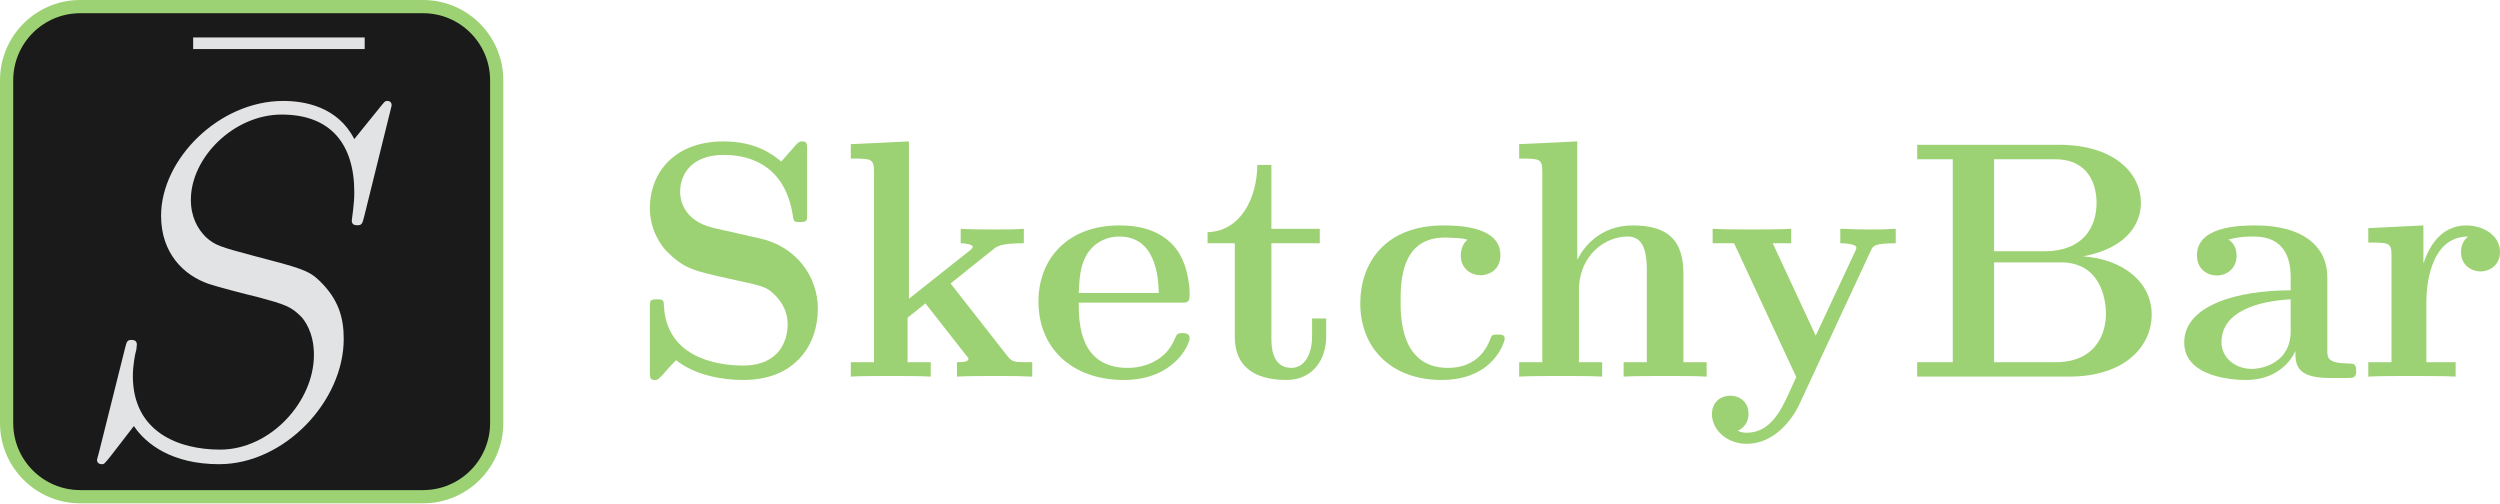
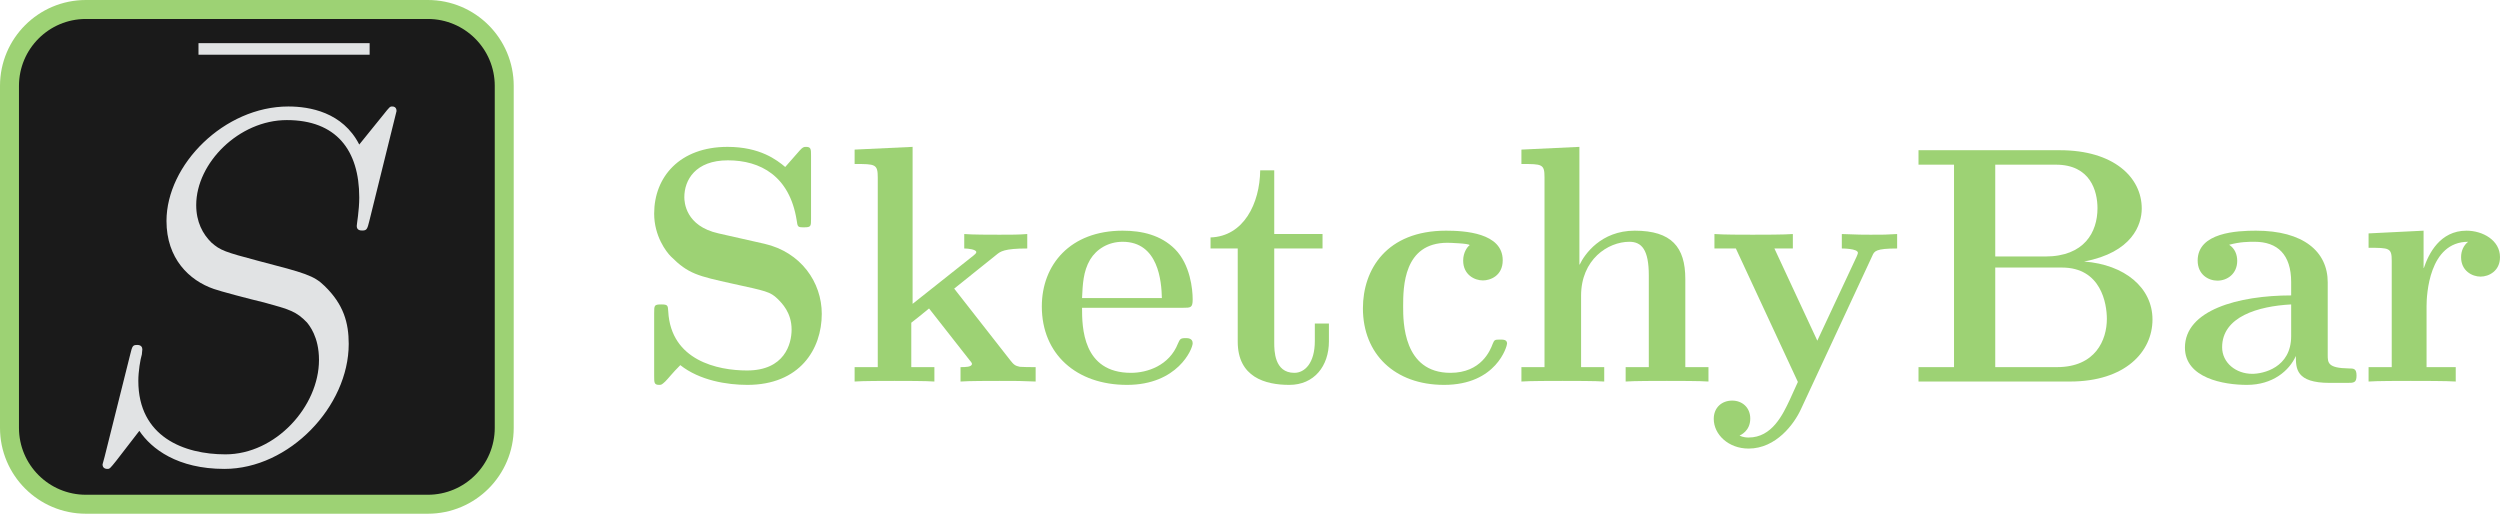
- <svg xmlns="http://www.w3.org/2000/svg" xmlns:xlink="http://www.w3.org/1999/xlink" height="112.567pt" version="1.1" viewBox="0 0 559.121 112.567" width="559.121pt" id="svg507">
+ <svg xmlns="http://www.w3.org/2000/svg" xmlns:xlink="http://www.w3.org/1999/xlink" height="115.16pt" version="1.1" viewBox="0 0 560.418 115.16" width="560.418pt" id="svg507">
  <defs id="defs280">
    <style type="text/css" id="style278">*{stroke-linecap:butt;stroke-linejoin:round;}</style>
    <path d="m 39.906,55 v 2.297 h -34 V 55 Z" id="CMR17-22" />
    <path d="M 63.5,69.094 C 63.5,70 62.797,70 62.594,70 c -0.391,0 -0.5,-0.109 -1.688,-1.609 C 60.297,67.688 56.203,62.531 56.094,62.438 52.797,68.891 46.203,70 42,70 29.297,70 17.797,58.469 17.797,47.25 c 0,-7.453 4.5,-11.812 9.406,-13.5 1.094,-0.406 7,-1.984 10,-2.688 5.094,-1.391 6.391,-1.781 8.5,-3.969 0.391,-0.5 2.391,-2.781 2.391,-7.438 C 48.094,10.422 39.5,0.891 29.5,0.891 c -8.203,0 -17.297,3.469 -17.297,14.594 0,1.891 0.391,4.266 0.703,5.266 0,0.297 0.094,0.781 0.094,0.984 0,0.406 -0.203,0.891 -1,0.891 -0.906,0 -1,-0.188 -1.406,-1.875 L 5.5,0.391 C 5.5,0.297 5.094,-1 5.094,-1.109 5.094,-2 5.906,-2 6.094,-2 c 0.406,0 0.5,0.094 1.703,1.594 L 12.406,5.562 C 14.797,1.984 20,-2 29.297,-2 42.203,-2 54,10.422 54,22.828 54,27 53,30.672 49.203,34.344 c -2.109,2.078 -3.906,2.578 -13.109,4.969 -6.688,1.781 -7.594,2.078 -9.391,3.672 -1.703,1.688 -3,4.062 -3,7.438 0,8.344 8.5,16.875 18,16.875 9.797,0 14.391,-5.953 14.391,-15.391 0,-2.578 -0.5,-5.25 -0.5,-5.656 0,-0.891 0.812,-0.891 1.109,-0.891 0.891,0 1,0.297 1.391,1.891 z" id="CMMI12-83" />
    <path d="M 25.406,44.188 C 15.5,46.391 15.203,53.594 15.203,55 c 0,5.094 3.297,10.984 13,10.984 9.703,0 18.391,-4.688 20.5,-17.797 C 49,46.094 49,46 50.906,46 53,46 53,46.297 53,48.594 V 67.391 C 53,69.297 53,70 51.5,70 c -0.703,0 -1,-0.109 -1.906,-1.109 L 45.297,64 c -2.5,2.094 -7.5,6 -17.203,6 C 13.797,70 6.203,61 6.203,50.094 c 0,-6.703 3.594,-11.406 5,-12.797 5.203,-5.203 8,-5.797 18.391,-8.109 10,-2.188 11.203,-2.391 13.406,-4.5 1.297,-1.297 4.203,-4.094 4.203,-9.188 0,-4.312 -2.109,-12.203 -13.297,-12.203 -8.812,0 -22.703,3 -23.5,17.594 C 10.297,22.688 10.297,23 8.297,23 6.203,23 6.203,22.688 6.203,20.391 V 1.594 c 0,-1.906 0,-2.594 1.5,-2.594 C 8.406,-1 8.5,-0.906 9.5,0 10.594,1.094 11.5,2.391 14,4.891 19.797,0.297 28,-1 34,-1 49.594,-1 56.203,9.594 56.203,20.188 56.203,29.594 50,38.594 39.094,41.094 Z" id="CMBX12-83" />
    <path d="M 33.203,27.719 45.797,37.812 C 47,38.797 48.094,39.688 55,39.688 V 44 c -2.594,-0.203 -4.594,-0.203 -8.297,-0.203 -2.609,0 -8.203,0 -10.5,0.203 v -4.312 c 1.203,0 3.594,-0.297 3.594,-1.078 0,-0.406 -0.594,-0.797 -0.797,-1 L 20.797,23.172 V 70 L 3.5,69.188 v -4.297 c 6.203,0 6.906,0 6.906,-4.094 v -56.5 H 3.5 V 0 c 2.297,0.188 9.203,0.188 11.906,0.188 2.688,0 9.594,0 11.891,-0.188 V 4.297 H 20.406 v 13.25 c 1.594,1.188 3.094,2.469 5.297,4.25 L 37.797,6.375 C 38.5,5.578 38.5,5.375 38.5,5.281 38.5,4.297 36.5,4.297 35.094,4.297 V 0 c 2.406,0.188 9,0.188 11.703,0.188 5.109,0 6.5,0 10.703,-0.188 v 4.297 c -1.594,0 -3.594,0 -4.703,0.094 C 51.406,4.688 51,4.984 49.906,6.375 Z" id="CMBX12-107" />
    <path d="m 45.203,22 c 2.297,0 2.891,0 2.891,2.5 0,2.969 -0.688,10.375 -5.297,15.016 C 38.594,43.688 33,45 27.203,45 11.594,45 3.094,34.875 3.094,22.391 3.094,8.172 13.406,-1 28.5,-1 c 15.094,0 19.594,10.703 19.594,12.422 0,1.531 -1.5,1.531 -2.094,1.531 -1.594,0 -1.703,-0.312 -2.297,-1.625 C 41.094,4.719 34.5,2.594 29.703,2.594 15.203,2.594 15.094,16.297 15.094,22 Z M 15.094,24.891 c 0.203,4.047 0.312,7.906 2.406,11.469 1.906,3.156 5.406,5.328 9.703,5.328 10.703,0 11.594,-11.859 11.703,-16.797 z" id="CMBX12-101" />
    <path d="M 21.094,39.688 H 35.5 V 44 H 21.094 v 19 h -4.188 C 16.797,53.141 12,43.297 2.094,42.984 V 39.688 h 8.109 V 11.891 C 10.203,1.297 18.406,-1 25.594,-1 33,-1 37.406,4.594 37.406,12 v 5.297 H 33.203 V 12.094 c 0,-6.594 -3,-9.5 -6.109,-9.5 -6,0 -6,6.703 -6,9 z" id="CMBX12-116" />
    <path d="m 46.797,11.312 c 0,1.203 -1.094,1.203 -2.094,1.203 C 43.094,12.516 43,12.422 42.5,11.219 41.797,9.312 39.094,2.594 29.906,2.594 c -14.109,0 -14.109,15.234 -14.109,19.75 0,5.906 0.109,19.047 13.203,19.047 0.703,0 6.594,-0.203 6.594,-0.703 0,-0.094 -0.094,-0.203 -0.297,-0.297 -0.297,-0.297 -1.594,-1.812 -1.594,-4.312 0,-4.219 3.391,-5.922 5.891,-5.922 2.109,0 5.906,1.312 5.906,6.016 C 45.5,44.391 34,45 28.594,45 10.797,45 3.797,33.375 3.797,21.844 3.797,8.203 13.297,-1 28,-1 43.703,-1 46.797,10.609 46.797,11.312 Z" id="CMBX12-99" />
    <path d="M 53.094,30.594 C 53.094,40.094 49,45 38,45 27.906,45 23,37.891 21.594,34.891 H 21.5 V 70 L 4.203,69.188 v -4.297 c 6.203,0 6.891,0 6.891,-4.016 V 4.297 H 4.203 V 0 C 6.5,0.188 13.703,0.188 16.5,0.188 c 2.797,0 10.094,0 12.406,-0.188 V 4.297 H 22 V 25.594 c 0,10.797 8,16.094 14.406,16.094 3.688,0 5.797,-2.391 5.797,-10 V 4.297 h -6.906 V 0 c 2.297,0.188 9.5,0.188 12.297,0.188 2.812,0 10.109,0 12.406,-0.188 v 4.297 h -6.906 z" id="CMBX12-104" />
    <path d="m 49.5,37.5 c 0.594,1.391 1,2.188 7.406,2.188 V 44 C 53.5,43.797 53.094,43.797 49,43.797 c -2.703,0 -2.906,0 -8.594,0.203 v -4.312 c 0.094,0 4.797,0 4.797,-1.297 0,-0.297 -0.297,-0.891 -0.406,-1.188 L 33.094,12.188 l -12.797,27.5 h 5.5 V 44 c -2.391,-0.203 -9.203,-0.203 -12,-0.203 -2.891,0 -8.797,0 -11.391,0.203 v -4.312 h 6.391 l 18.5,-39.812 c -0.5,-1.188 -1.891,-4.078 -2.391,-5.266 -2.109,-4.469 -5.312,-11.312 -12.312,-11.312 -0.391,0 -1.594,0 -2.688,0.594 0.188,0.094 3.188,1.281 3.188,5.062 0,3.281 -2.391,5.359 -5.391,5.359 -3.109,0 -5.5,-2.078 -5.5,-5.453 C 2.203,-15.812 6.594,-20 12.594,-20 c 8.203,0 13.609,7.359 15.609,11.734 z" id="CMBX12-121" />
    <path d="M 3.906,69 V 64.688 H 14.5 V 4.297 H 3.906 V 0 h 45.188 c 16.5,0 24.609,8.891 24.609,18.5 0,9.5 -8.297,16.391 -20.406,17.297 C 67.703,38.516 70.5,46.828 70.5,51.609 70.5,60.938 62.094,69 46.094,69 Z M 26.797,37.297 V 64.688 H 44.906 c 10.297,0 12.391,-7.906 12.391,-12.984 0,-7.109 -3.891,-14.406 -15.594,-14.406 z m 0,-33 V 34 h 19.906 C 58.406,34 60.094,23.188 60.094,18.688 c 0,-6.297 -3.391,-14.391 -14.891,-14.391 z" id="CMBX12-66" />
    <path d="M 46,29.594 C 46,38.797 38.703,45 24.594,45 19,45 7.203,44.484 7.203,36.094 c 0,-4.203 3.203,-6 5.891,-6 3,0 5.906,2.094 5.906,5.891 0,1.906 -0.703,3.703 -2.406,4.812 3.312,0.891 5.703,0.891 7.609,0.891 6.797,0 10.891,-3.797 10.891,-12 v -4 C 19.297,25.688 3.406,21.281 3.406,10.125 3.406,1 15,-1 21.906,-1 29.594,-1 34.5,3.203 36.5,7.625 c 0,-3.719 0,-8.031 10.094,-8.031 h 5.109 c 2.094,0 2.891,0 2.891,2.203 0,2.109 -0.891,2.109 -2.297,2.109 C 46,4 46,5.609 46,7.922 Z M 35.094,13.547 c 0,-9.453 -8.391,-11.25 -11.594,-11.25 -4.906,0 -9,3.312 -9,7.938 0,9.141 10.797,12.25 20.594,12.766 z" id="CMBX12-97" />
    <path d="m 20.797,22.5 c 0,3.297 0.703,19.188 12.406,19.188 -1.406,-1.094 -2.109,-2.797 -2.109,-4.594 0,-4.094 3.312,-5.797 5.812,-5.797 2.5,0 5.797,1.703 5.797,5.797 C 42.703,42.188 37.5,45 32.703,45 24.797,45 21.406,38.094 20,33.891 H 19.906 V 45 L 3.5,44.188 v -4.297 c 6.203,0 6.906,0 6.906,-3.891 V 4.297 H 3.5 V 0 c 2.297,0.188 9.797,0.188 12.594,0.188 2.906,0 11,0 13.406,-0.188 v 4.297 h -8.703 z" id="CMBX12-114" />
  </defs>
  <defs id="defs505">
    <clipPath id="p6c6dad09a8">
      <rect height="298.98" width="446.4" x="72" y="47.52" id="rect502" />
    </clipPath>
  </defs>
-   <path style="fill:#1a1a1a;fill-opacity:1;fill-rule:evenodd;stroke:#9dd274;stroke-width:5.91;stroke-linecap:round;stroke-linejoin:miter;stroke-miterlimit:4;stroke-dasharray:none;stroke-opacity:1;paint-order:stroke markers fill" id="rect1298" width="106.656" height="106.656" x="2.955" y="2.955" d="M 17.955,2.955 H 94.612 A 15,15 45 0 1 109.612,17.955 V 94.611 A 15,15 135 0 1 94.612,109.611 H 17.955 A 15,15 45 0 1 2.955,94.611 V 17.955 A 15,15 135 0 1 17.955,2.955 Z" />
-   <g id="text_13" transform="matrix(11.32602,0,0,11.32602,-3327.499,-2129.78)" style="fill:#e1e3e4;fill-opacity:1;stroke-linecap:butt;stroke-linejoin:round">
+   <path style="fill:#1a1a1a;fill-opacity:1;fill-rule:evenodd;stroke:#9dd274;stroke-width:8.504;stroke-linecap:round;stroke-linejoin:miter;stroke-miterlimit:4;stroke-dasharray:none;stroke-opacity:1;paint-order:stroke markers fill" id="rect1298" width="106.656" height="106.656" x="4.252" y="4.252" d="M 19.252,4.252 H 95.908 a 15,15 45 0 1 15,15 v 76.656 a 15,15 135 0 1 -15,15 H 19.252 A 15,15 45 0 1 4.252,95.908 V 19.252 A 15,15 135 0 1 19.252,4.252 Z" />
+   <g id="text_13" transform="matrix(11.32602,0,0,11.32602,-3326.202,-2128.483)" style="fill:#e1e3e4;fill-opacity:1;stroke-linecap:butt;stroke-linejoin:round">
    <g style="fill:#e1e3e4;fill-opacity:1" transform="matrix(0.1,0,0,-0.1,295.2,197.01)" id="g497">
      <defs id="defs491">
        <path d="m 39.906,55 v 2.297 h -34 V 55 Z" id="path2584" />
        <path d="M 63.5,69.094 C 63.5,70 62.797,70 62.594,70 c -0.391,0 -0.5,-0.109 -1.688,-1.609 C 60.297,67.688 56.203,62.531 56.094,62.438 52.797,68.891 46.203,70 42,70 29.297,70 17.797,58.469 17.797,47.25 c 0,-7.453 4.5,-11.812 9.406,-13.5 1.094,-0.406 7,-1.984 10,-2.688 5.094,-1.391 6.391,-1.781 8.5,-3.969 0.391,-0.5 2.391,-2.781 2.391,-7.438 C 48.094,10.422 39.5,0.891 29.5,0.891 c -8.203,0 -17.297,3.469 -17.297,14.594 0,1.891 0.391,4.266 0.703,5.266 0,0.297 0.094,0.781 0.094,0.984 0,0.406 -0.203,0.891 -1,0.891 -0.906,0 -1,-0.188 -1.406,-1.875 L 5.5,0.391 C 5.5,0.297 5.094,-1 5.094,-1.109 5.094,-2 5.906,-2 6.094,-2 c 0.406,0 0.5,0.094 1.703,1.594 L 12.406,5.562 C 14.797,1.984 20,-2 29.297,-2 42.203,-2 54,10.422 54,22.828 54,27 53,30.672 49.203,34.344 c -2.109,2.078 -3.906,2.578 -13.109,4.969 -6.688,1.781 -7.594,2.078 -9.391,3.672 -1.703,1.688 -3,4.062 -3,7.438 0,8.344 8.5,16.875 18,16.875 9.797,0 14.391,-5.953 14.391,-15.391 0,-2.578 -0.5,-5.25 -0.5,-5.656 0,-0.891 0.812,-0.891 1.109,-0.891 0.891,0 1,0.297 1.391,1.891 z" id="path2586" />
      </defs>
      <use transform="matrix(0.996264,0,0,0.996264,18.18113,25.18973)" xlink:href="#CMR17-22" id="use493" x="0" y="0" width="100%" height="100%" style="fill:#e1e3e4;fill-opacity:1" />
      <use transform="scale(0.996264)" xlink:href="#CMMI12-83" id="use495" x="0" y="0" width="100%" height="100%" style="fill:#e1e3e4;fill-opacity:1" />
    </g>
  </g>
-   <text xml:space="preserve" style="font-size:22px;line-height:1.25;font-family:sans-serif;stroke-width:0.75" x="165.485" y="54.082" id="text10850">
-     <tspan id="tspan10848" style="stroke-width:0.75" x="165.485" y="54.082" />
+   <text xml:space="preserve" style="font-size:22px;line-height:1.25;font-family:sans-serif;stroke-width:0.75" x="166.781" y="55.379" id="text10850">
+     <tspan id="tspan10848" style="stroke-width:0.75" x="166.781" y="55.379" />
  </text>
-   <g id="text_13-8" style="fill:#9dd274;stroke-linecap:butt;stroke-linejoin:round;fill-opacity:1" transform="matrix(7.542915,0,0,7.542915,-2085.986,-1401.8)">
+   <g id="text_13-8" style="fill:#9dd274;fill-opacity:1;stroke-linecap:butt;stroke-linejoin:round" transform="matrix(7.542915,0,0,7.542915,-2084.689,-1400.503)">
    <g style="fill:#9dd274;fill-opacity:1" transform="matrix(0.1,0,0,-0.1,295.2,197.01)" id="g13254">
      <defs id="defs13232">
        <path d="M 25.406,44.188 C 15.5,46.391 15.203,53.594 15.203,55 c 0,5.094 3.297,10.984 13,10.984 9.703,0 18.391,-4.688 20.5,-17.797 C 49,46.094 49,46 50.906,46 53,46 53,46.297 53,48.594 V 67.391 C 53,69.297 53,70 51.5,70 c -0.703,0 -1,-0.109 -1.906,-1.109 L 45.297,64 c -2.5,2.094 -7.5,6 -17.203,6 C 13.797,70 6.203,61 6.203,50.094 c 0,-6.703 3.594,-11.406 5,-12.797 5.203,-5.203 8,-5.797 18.391,-8.109 10,-2.188 11.203,-2.391 13.406,-4.5 1.297,-1.297 4.203,-4.094 4.203,-9.188 0,-4.312 -2.109,-12.203 -13.297,-12.203 -8.812,0 -22.703,3 -23.5,17.594 C 10.297,22.688 10.297,23 8.297,23 6.203,23 6.203,22.688 6.203,20.391 V 1.594 c 0,-1.906 0,-2.594 1.5,-2.594 C 8.406,-1 8.5,-0.906 9.5,0 10.594,1.094 11.5,2.391 14,4.891 19.797,0.297 28,-1 34,-1 49.594,-1 56.203,9.594 56.203,20.188 56.203,29.594 50,38.594 39.094,41.094 Z" id="path13782" />
        <path d="M 33.203,27.719 45.797,37.812 C 47,38.797 48.094,39.688 55,39.688 V 44 c -2.594,-0.203 -4.594,-0.203 -8.297,-0.203 -2.609,0 -8.203,0 -10.5,0.203 v -4.312 c 1.203,0 3.594,-0.297 3.594,-1.078 0,-0.406 -0.594,-0.797 -0.797,-1 L 20.797,23.172 V 70 L 3.5,69.188 v -4.297 c 6.203,0 6.906,0 6.906,-4.094 v -56.5 H 3.5 V 0 c 2.297,0.188 9.203,0.188 11.906,0.188 2.688,0 9.594,0 11.891,-0.188 V 4.297 H 20.406 v 13.25 c 1.594,1.188 3.094,2.469 5.297,4.25 L 37.797,6.375 C 38.5,5.578 38.5,5.375 38.5,5.281 38.5,4.297 36.5,4.297 35.094,4.297 V 0 c 2.406,0.188 9,0.188 11.703,0.188 5.109,0 6.5,0 10.703,-0.188 v 4.297 c -1.594,0 -3.594,0 -4.703,0.094 C 51.406,4.688 51,4.984 49.906,6.375 Z" id="path13784" />
        <path d="m 45.203,22 c 2.297,0 2.891,0 2.891,2.5 0,2.969 -0.688,10.375 -5.297,15.016 C 38.594,43.688 33,45 27.203,45 11.594,45 3.094,34.875 3.094,22.391 3.094,8.172 13.406,-1 28.5,-1 c 15.094,0 19.594,10.703 19.594,12.422 0,1.531 -1.5,1.531 -2.094,1.531 -1.594,0 -1.703,-0.312 -2.297,-1.625 C 41.094,4.719 34.5,2.594 29.703,2.594 15.203,2.594 15.094,16.297 15.094,22 Z M 15.094,24.891 c 0.203,4.047 0.312,7.906 2.406,11.469 1.906,3.156 5.406,5.328 9.703,5.328 10.703,0 11.594,-11.859 11.703,-16.797 z" id="path13786" />
        <path d="M 21.094,39.688 H 35.5 V 44 H 21.094 v 19 h -4.188 C 16.797,53.141 12,43.297 2.094,42.984 V 39.688 h 8.109 V 11.891 C 10.203,1.297 18.406,-1 25.594,-1 33,-1 37.406,4.594 37.406,12 v 5.297 H 33.203 V 12.094 c 0,-6.594 -3,-9.5 -6.109,-9.5 -6,0 -6,6.703 -6,9 z" id="path13788" />
        <path d="m 46.797,11.312 c 0,1.203 -1.094,1.203 -2.094,1.203 C 43.094,12.516 43,12.422 42.5,11.219 41.797,9.312 39.094,2.594 29.906,2.594 c -14.109,0 -14.109,15.234 -14.109,19.75 0,5.906 0.109,19.047 13.203,19.047 0.703,0 6.594,-0.203 6.594,-0.703 0,-0.094 -0.094,-0.203 -0.297,-0.297 -0.297,-0.297 -1.594,-1.812 -1.594,-4.312 0,-4.219 3.391,-5.922 5.891,-5.922 2.109,0 5.906,1.312 5.906,6.016 C 45.5,44.391 34,45 28.594,45 10.797,45 3.797,33.375 3.797,21.844 3.797,8.203 13.297,-1 28,-1 43.703,-1 46.797,10.609 46.797,11.312 Z" id="path13790" />
        <path d="M 53.094,30.594 C 53.094,40.094 49,45 38,45 27.906,45 23,37.891 21.594,34.891 H 21.5 V 70 L 4.203,69.188 v -4.297 c 6.203,0 6.891,0 6.891,-4.016 V 4.297 H 4.203 V 0 C 6.5,0.188 13.703,0.188 16.5,0.188 c 2.797,0 10.094,0 12.406,-0.188 V 4.297 H 22 V 25.594 c 0,10.797 8,16.094 14.406,16.094 3.688,0 5.797,-2.391 5.797,-10 V 4.297 h -6.906 V 0 c 2.297,0.188 9.5,0.188 12.297,0.188 2.812,0 10.109,0 12.406,-0.188 v 4.297 h -6.906 z" id="path13792" />
        <path d="m 49.5,37.5 c 0.594,1.391 1,2.188 7.406,2.188 V 44 C 53.5,43.797 53.094,43.797 49,43.797 c -2.703,0 -2.906,0 -8.594,0.203 v -4.312 c 0.094,0 4.797,0 4.797,-1.297 0,-0.297 -0.297,-0.891 -0.406,-1.188 L 33.094,12.188 l -12.797,27.5 h 5.5 V 44 c -2.391,-0.203 -9.203,-0.203 -12,-0.203 -2.891,0 -8.797,0 -11.391,0.203 v -4.312 h 6.391 l 18.5,-39.812 c -0.5,-1.188 -1.891,-4.078 -2.391,-5.266 -2.109,-4.469 -5.312,-11.312 -12.312,-11.312 -0.391,0 -1.594,0 -2.688,0.594 0.188,0.094 3.188,1.281 3.188,5.062 0,3.281 -2.391,5.359 -5.391,5.359 -3.109,0 -5.5,-2.078 -5.5,-5.453 C 2.203,-15.812 6.594,-20 12.594,-20 c 8.203,0 13.609,7.359 15.609,11.734 z" id="path13794" />
        <path d="M 3.906,69 V 64.688 H 14.5 V 4.297 H 3.906 V 0 h 45.188 c 16.5,0 24.609,8.891 24.609,18.5 0,9.5 -8.297,16.391 -20.406,17.297 C 67.703,38.516 70.5,46.828 70.5,51.609 70.5,60.938 62.094,69 46.094,69 Z M 26.797,37.297 V 64.688 H 44.906 c 10.297,0 12.391,-7.906 12.391,-12.984 0,-7.109 -3.891,-14.406 -15.594,-14.406 z m 0,-33 V 34 h 19.906 C 58.406,34 60.094,23.188 60.094,18.688 c 0,-6.297 -3.391,-14.391 -14.891,-14.391 z" id="path13796" />
        <path d="M 46,29.594 C 46,38.797 38.703,45 24.594,45 19,45 7.203,44.484 7.203,36.094 c 0,-4.203 3.203,-6 5.891,-6 3,0 5.906,2.094 5.906,5.891 0,1.906 -0.703,3.703 -2.406,4.812 3.312,0.891 5.703,0.891 7.609,0.891 6.797,0 10.891,-3.797 10.891,-12 v -4 C 19.297,25.688 3.406,21.281 3.406,10.125 3.406,1 15,-1 21.906,-1 29.594,-1 34.5,3.203 36.5,7.625 c 0,-3.719 0,-8.031 10.094,-8.031 h 5.109 c 2.094,0 2.891,0 2.891,2.203 0,2.109 -0.891,2.109 -2.297,2.109 C 46,4 46,5.609 46,7.922 Z M 35.094,13.547 c 0,-9.453 -8.391,-11.25 -11.594,-11.25 -4.906,0 -9,3.312 -9,7.938 0,9.141 10.797,12.25 20.594,12.766 z" id="path13798" />
        <path d="m 20.797,22.5 c 0,3.297 0.703,19.188 12.406,19.188 -1.406,-1.094 -2.109,-2.797 -2.109,-4.594 0,-4.094 3.312,-5.797 5.812,-5.797 2.5,0 5.797,1.703 5.797,5.797 C 42.703,42.188 37.5,45 32.703,45 24.797,45 21.406,38.094 20,33.891 H 19.906 V 45 L 3.5,44.188 v -4.297 c 6.203,0 6.906,0 6.906,-3.891 V 4.297 H 3.5 V 0 c 2.297,0.188 9.797,0.188 12.594,0.188 2.906,0 11,0 13.406,-0.188 v 4.297 h -8.703 z" id="path13800" />
      </defs>
      <use transform="scale(0.996264)" xlink:href="#CMBX12-83" id="use13234" x="0" y="0" width="100%" height="100%" style="fill:#9dd274;fill-opacity:1" />
      <use transform="matrix(0.996264,0,0,0.996264,62.2665,0)" xlink:href="#CMBX12-107" id="use13236" x="0" y="0" width="100%" height="100%" style="fill:#9dd274;fill-opacity:1" />
      <use transform="matrix(0.996264,0,0,0.996264,118.3063,0)" xlink:href="#CMBX12-101" id="use13238" x="0" y="0" width="100%" height="100%" style="fill:#9dd274;fill-opacity:1" />
      <use transform="matrix(0.996264,0,0,0.996264,169.4456,0)" xlink:href="#CMBX12-116" id="use13240" x="0" y="0" width="100%" height="100%" style="fill:#9dd274;fill-opacity:1" />
      <use transform="matrix(0.996264,0,0,0.996264,213.0322,0)" xlink:href="#CMBX12-99" id="use13242" x="0" y="0" width="100%" height="100%" style="fill:#9dd274;fill-opacity:1" />
      <use transform="matrix(0.996264,0,0,0.996264,259.732,0)" xlink:href="#CMBX12-104" id="use13244" x="0" y="0" width="100%" height="100%" style="fill:#9dd274;fill-opacity:1" />
      <use transform="matrix(0.996264,0,0,0.996264,318.8852,0)" xlink:href="#CMBX12-121" id="use13246" x="0" y="0" width="100%" height="100%" style="fill:#9dd274;fill-opacity:1" />
      <use transform="matrix(0.996264,0,0,0.996264,378.0384,0)" xlink:href="#CMBX12-66" id="use13248" x="0" y="0" width="100%" height="100%" style="fill:#9dd274;fill-opacity:1" />
      <use transform="matrix(0.996264,0,0,0.996264,457.7165,0)" xlink:href="#CMBX12-97" id="use13250" x="0" y="0" width="100%" height="100%" style="fill:#9dd274;fill-opacity:1" />
      <use transform="matrix(0.996264,0,0,0.996264,512.1997,0)" xlink:href="#CMBX12-114" id="use13252" x="0" y="0" width="100%" height="100%" style="fill:#9dd274;fill-opacity:1" />
    </g>
  </g>
</svg>
